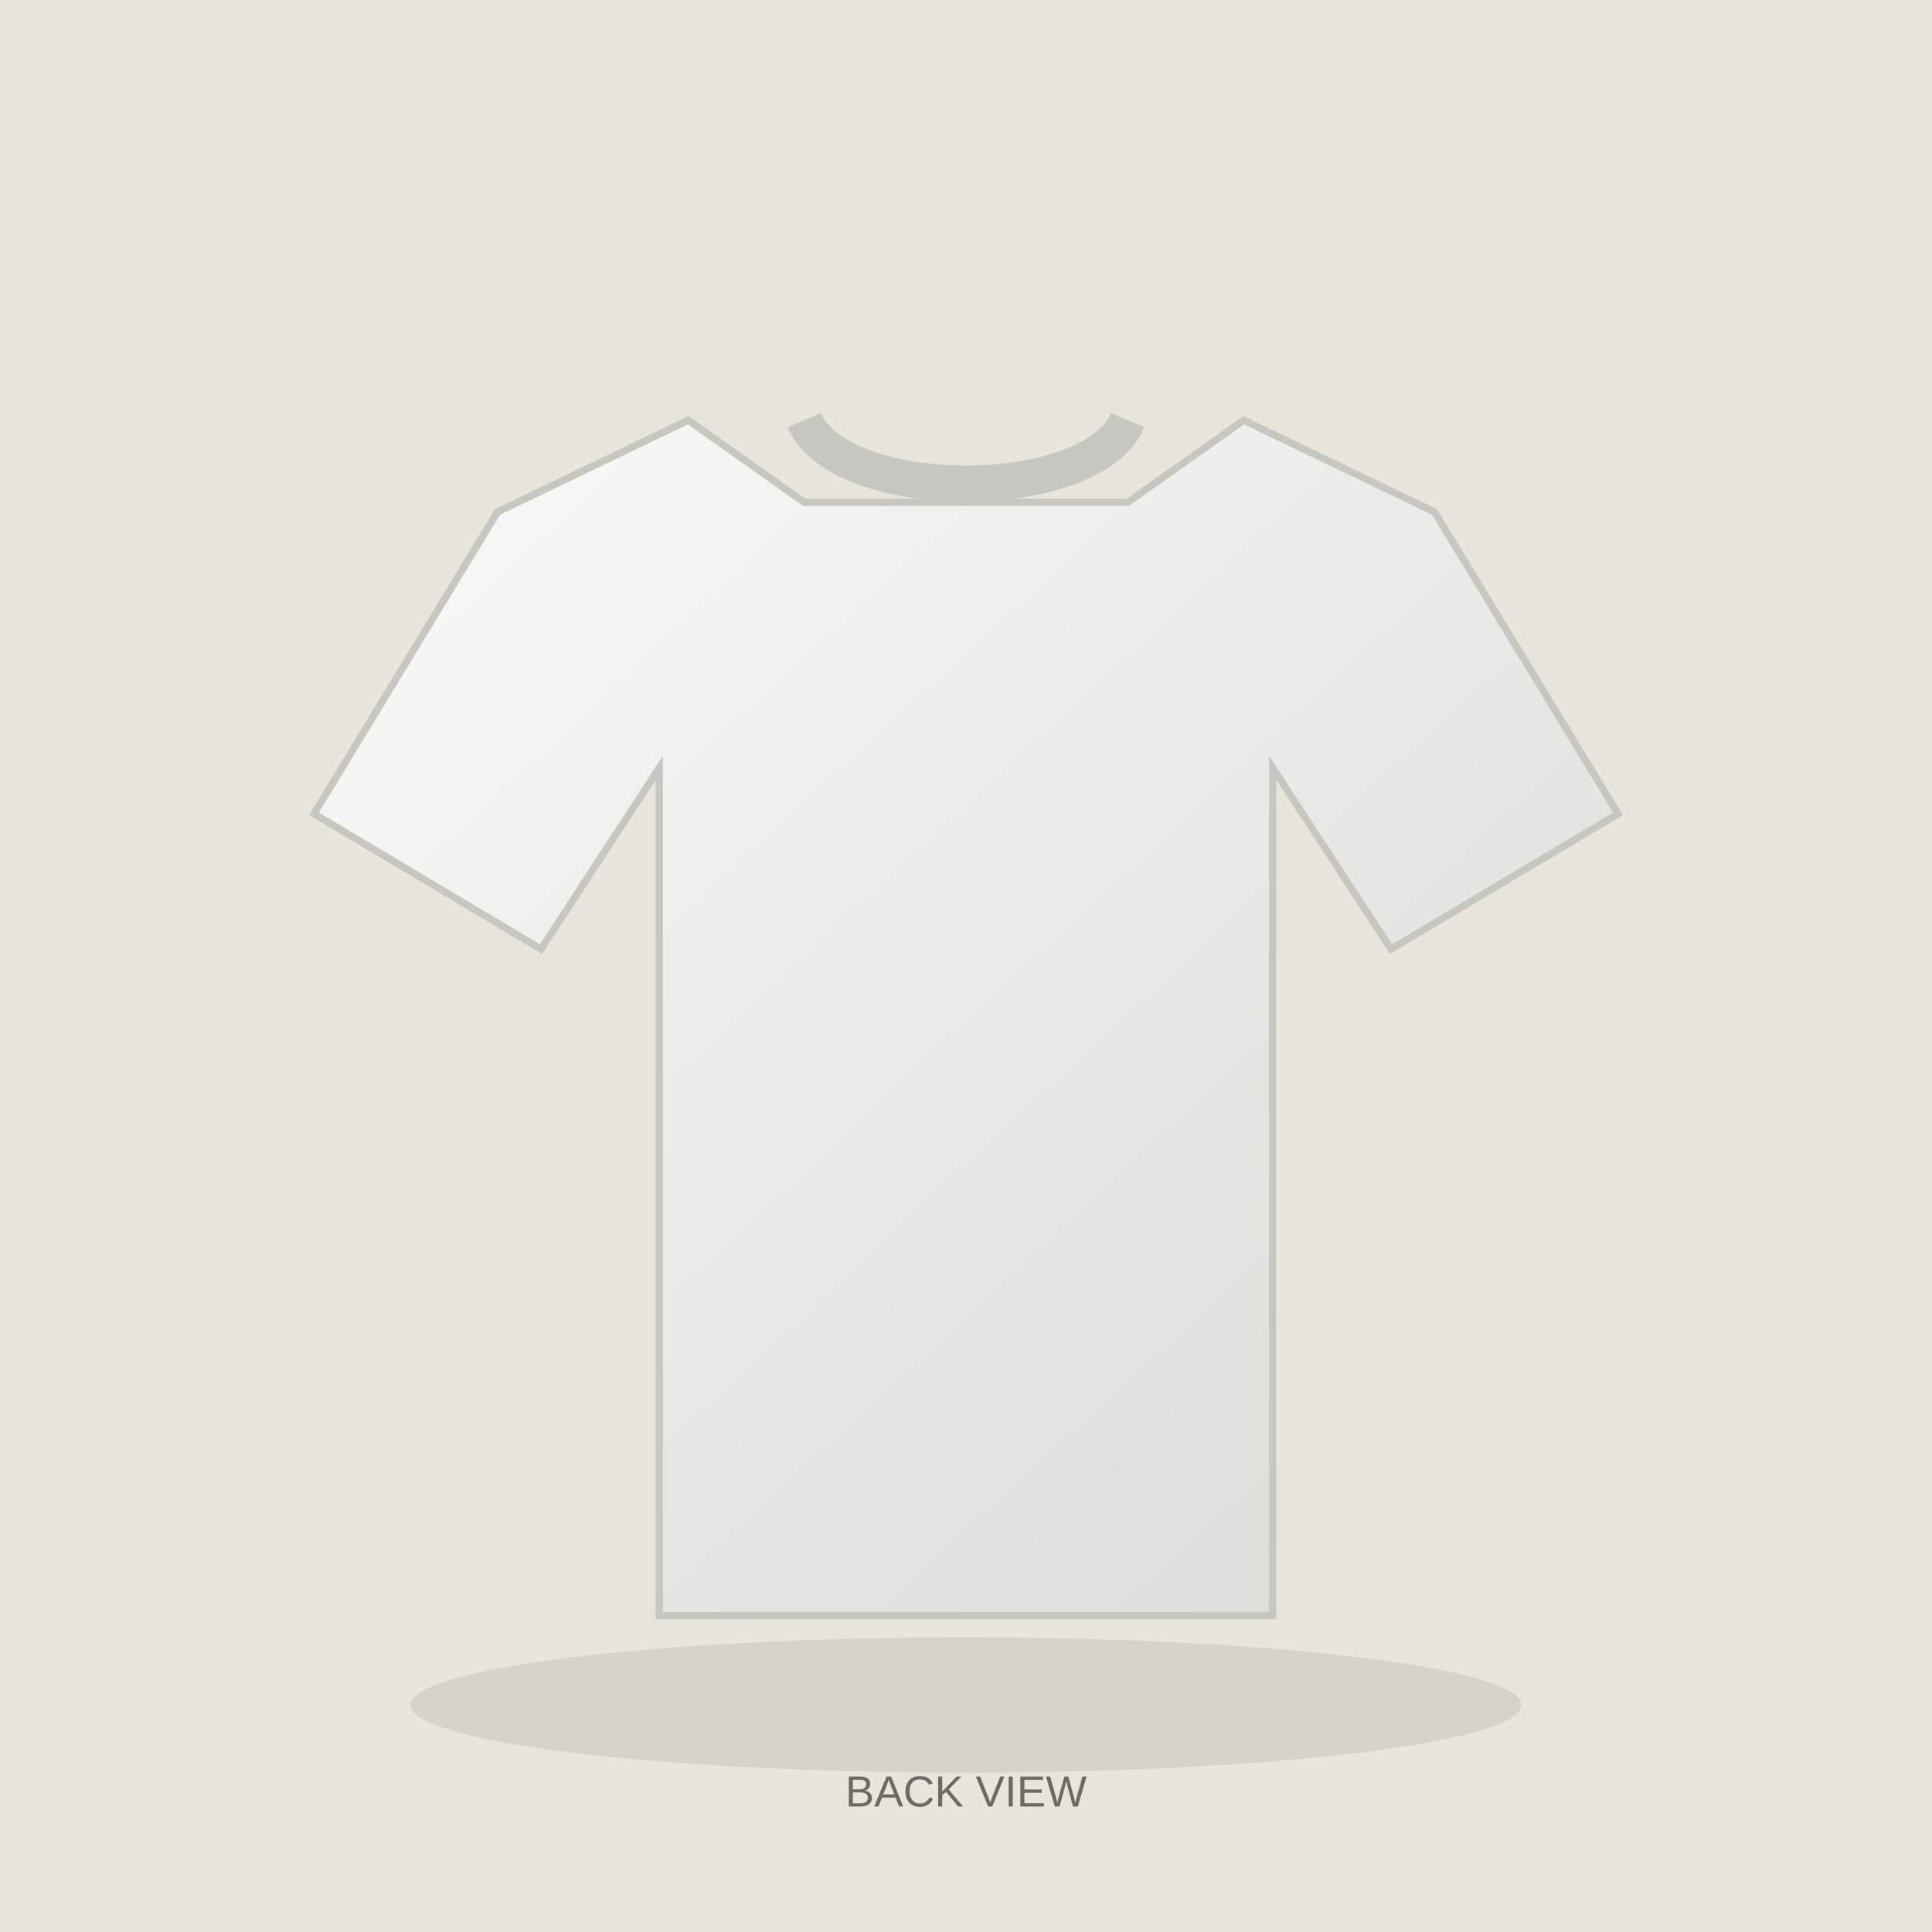
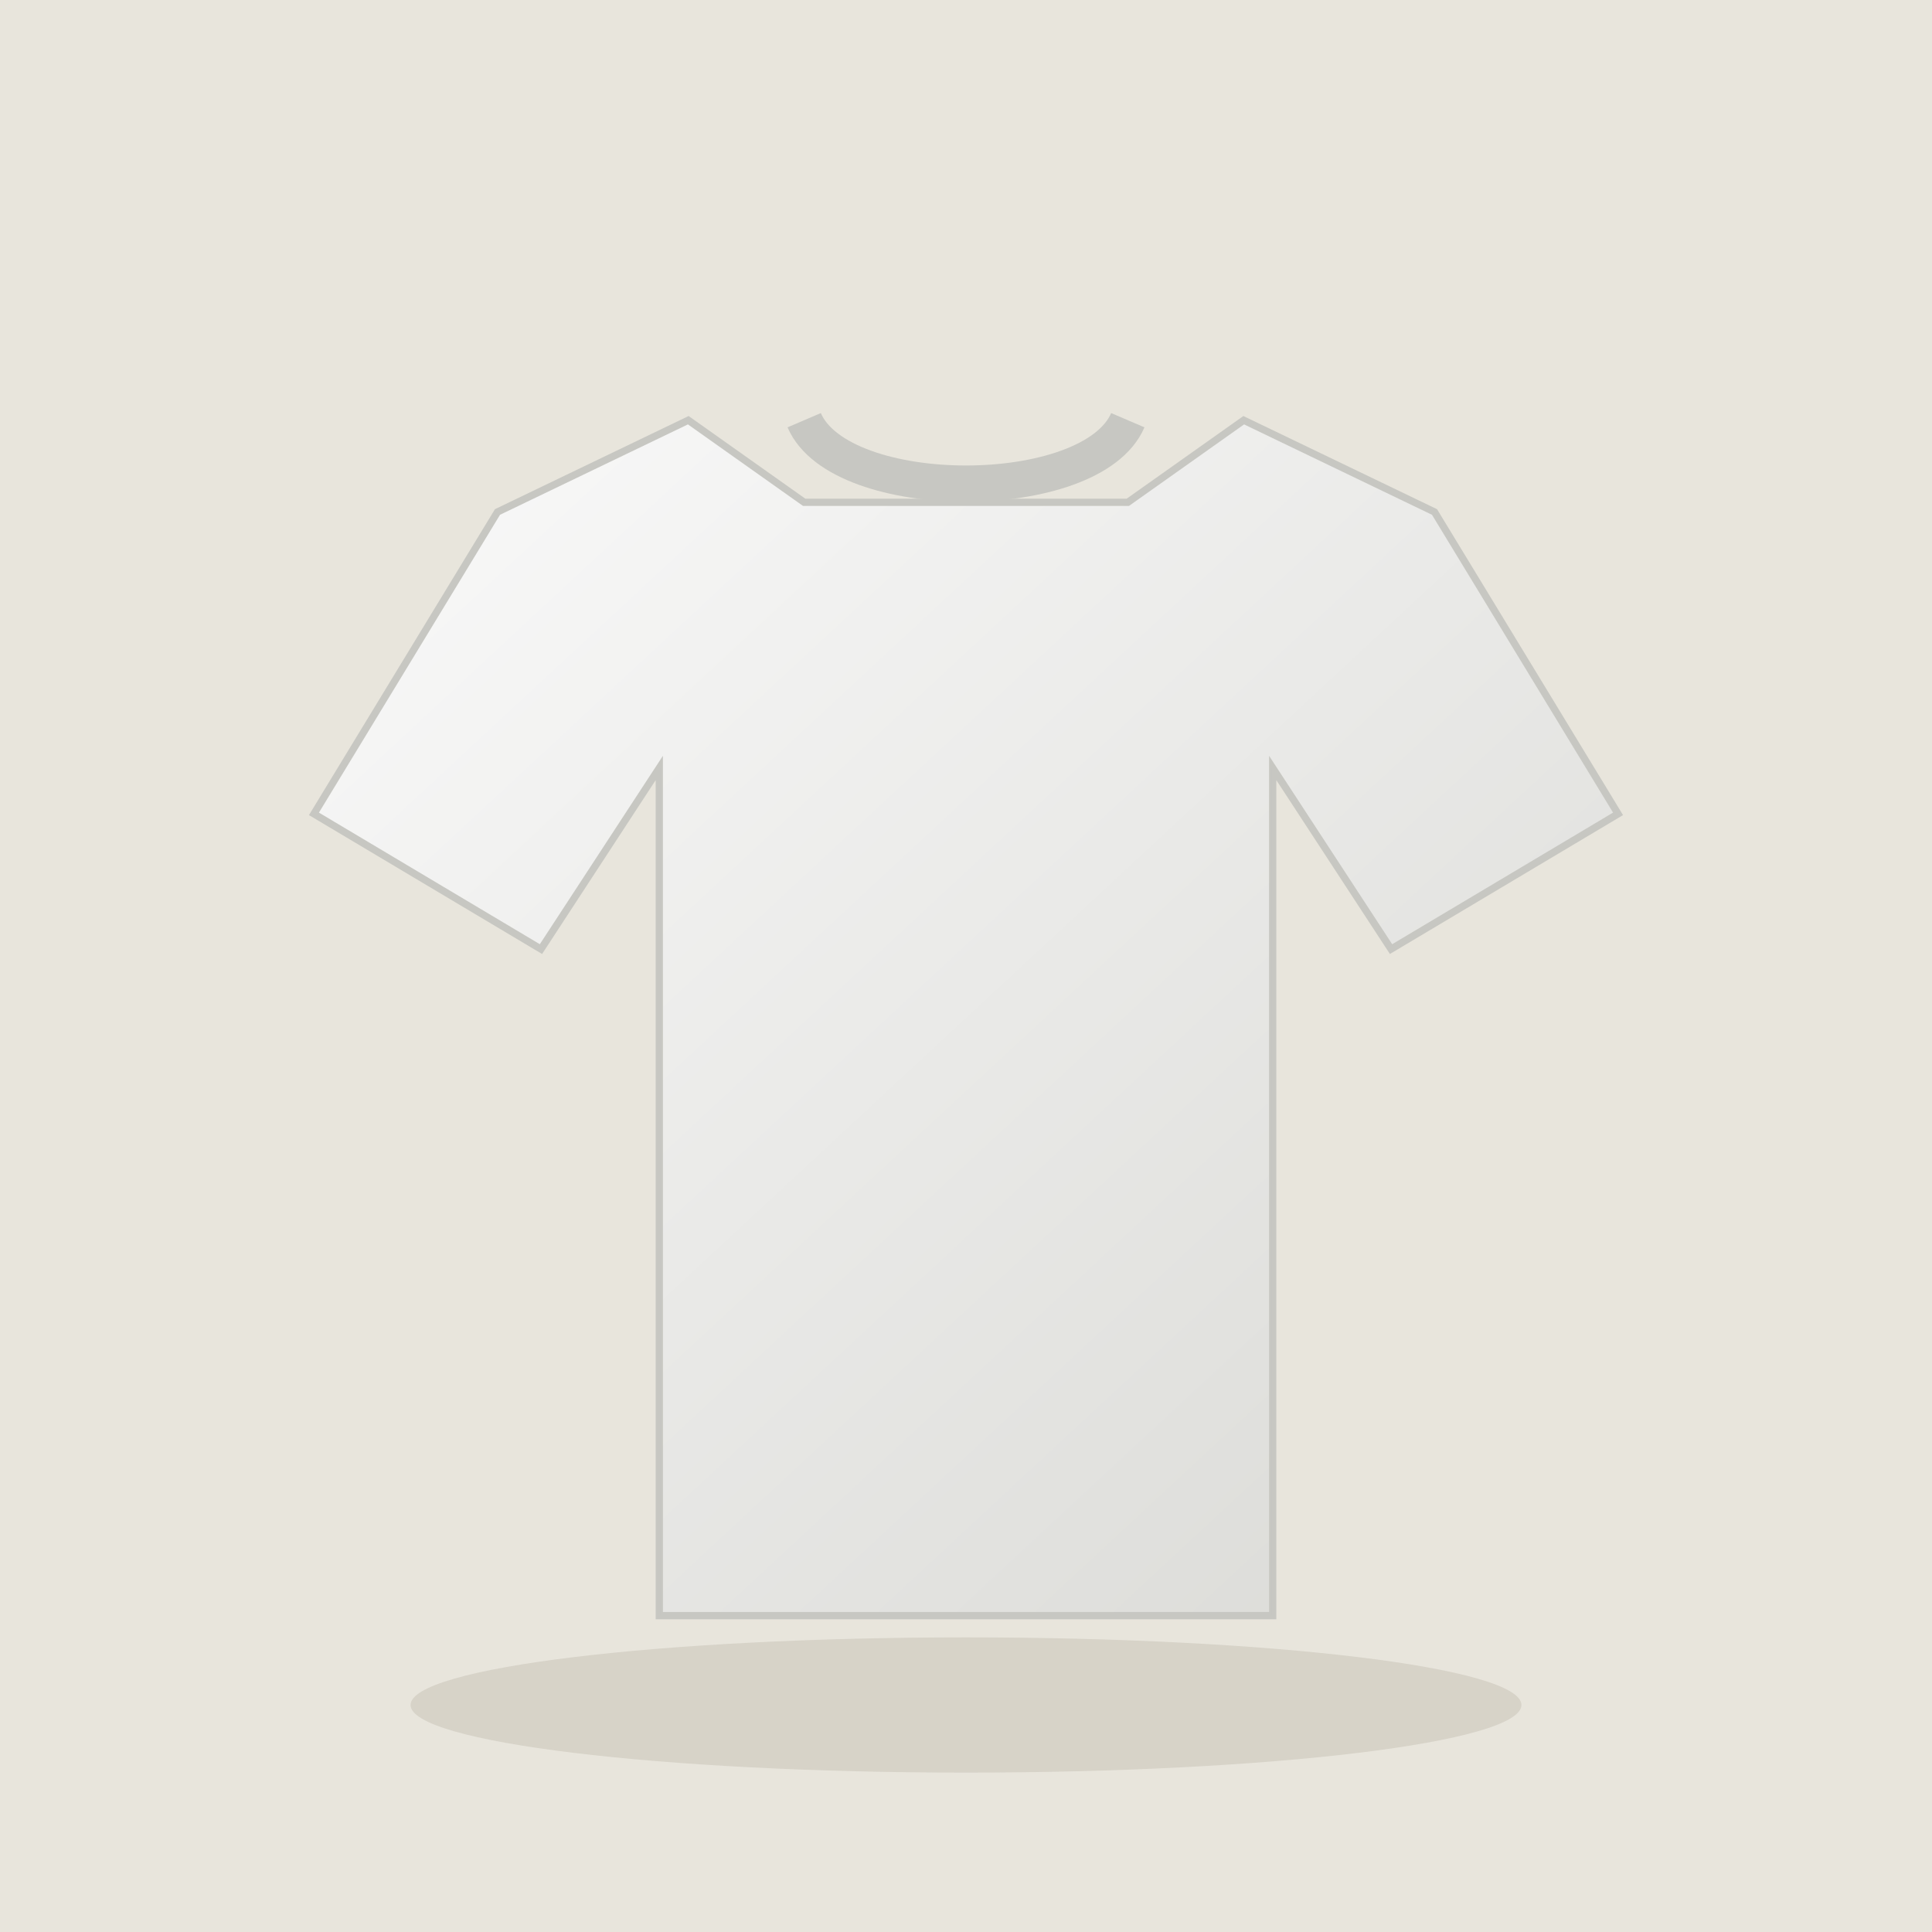
<svg xmlns="http://www.w3.org/2000/svg" viewBox="0 0 800 800">
  <defs>
    <linearGradient id="fabric" x1="0" y1="0" x2="1" y2="1">
      <stop offset="0" stop-color="#fafafa" />
      <stop offset="1" stop-color="#d9d9d5" />
    </linearGradient>
  </defs>
  <rect width="800" height="800" fill="#e8e5dc" />
  <ellipse cx="400" cy="706" rx="230" ry="28" fill="#8a8170" opacity=".18" />
  <path d="M285 174 206 212 130 337l94 56 49-75v351h254V318l49 75 94-56-76-125-79-38-48 34H333z" fill="url(#fabric)" stroke="#c7c7c2" stroke-width="3" />
  <path d="M333 174c15 35 119 35 134 0" fill="none" stroke="#c7c7c2" stroke-width="15" />
  <path d="M273 318v351M527 318v351" stroke="#c7c7c2" opacity=".55" />
-   <text x="400" y="748" text-anchor="middle" font-family="Arial,sans-serif" font-size="18" fill="#6d6a63">BACK VIEW</text>
</svg>
